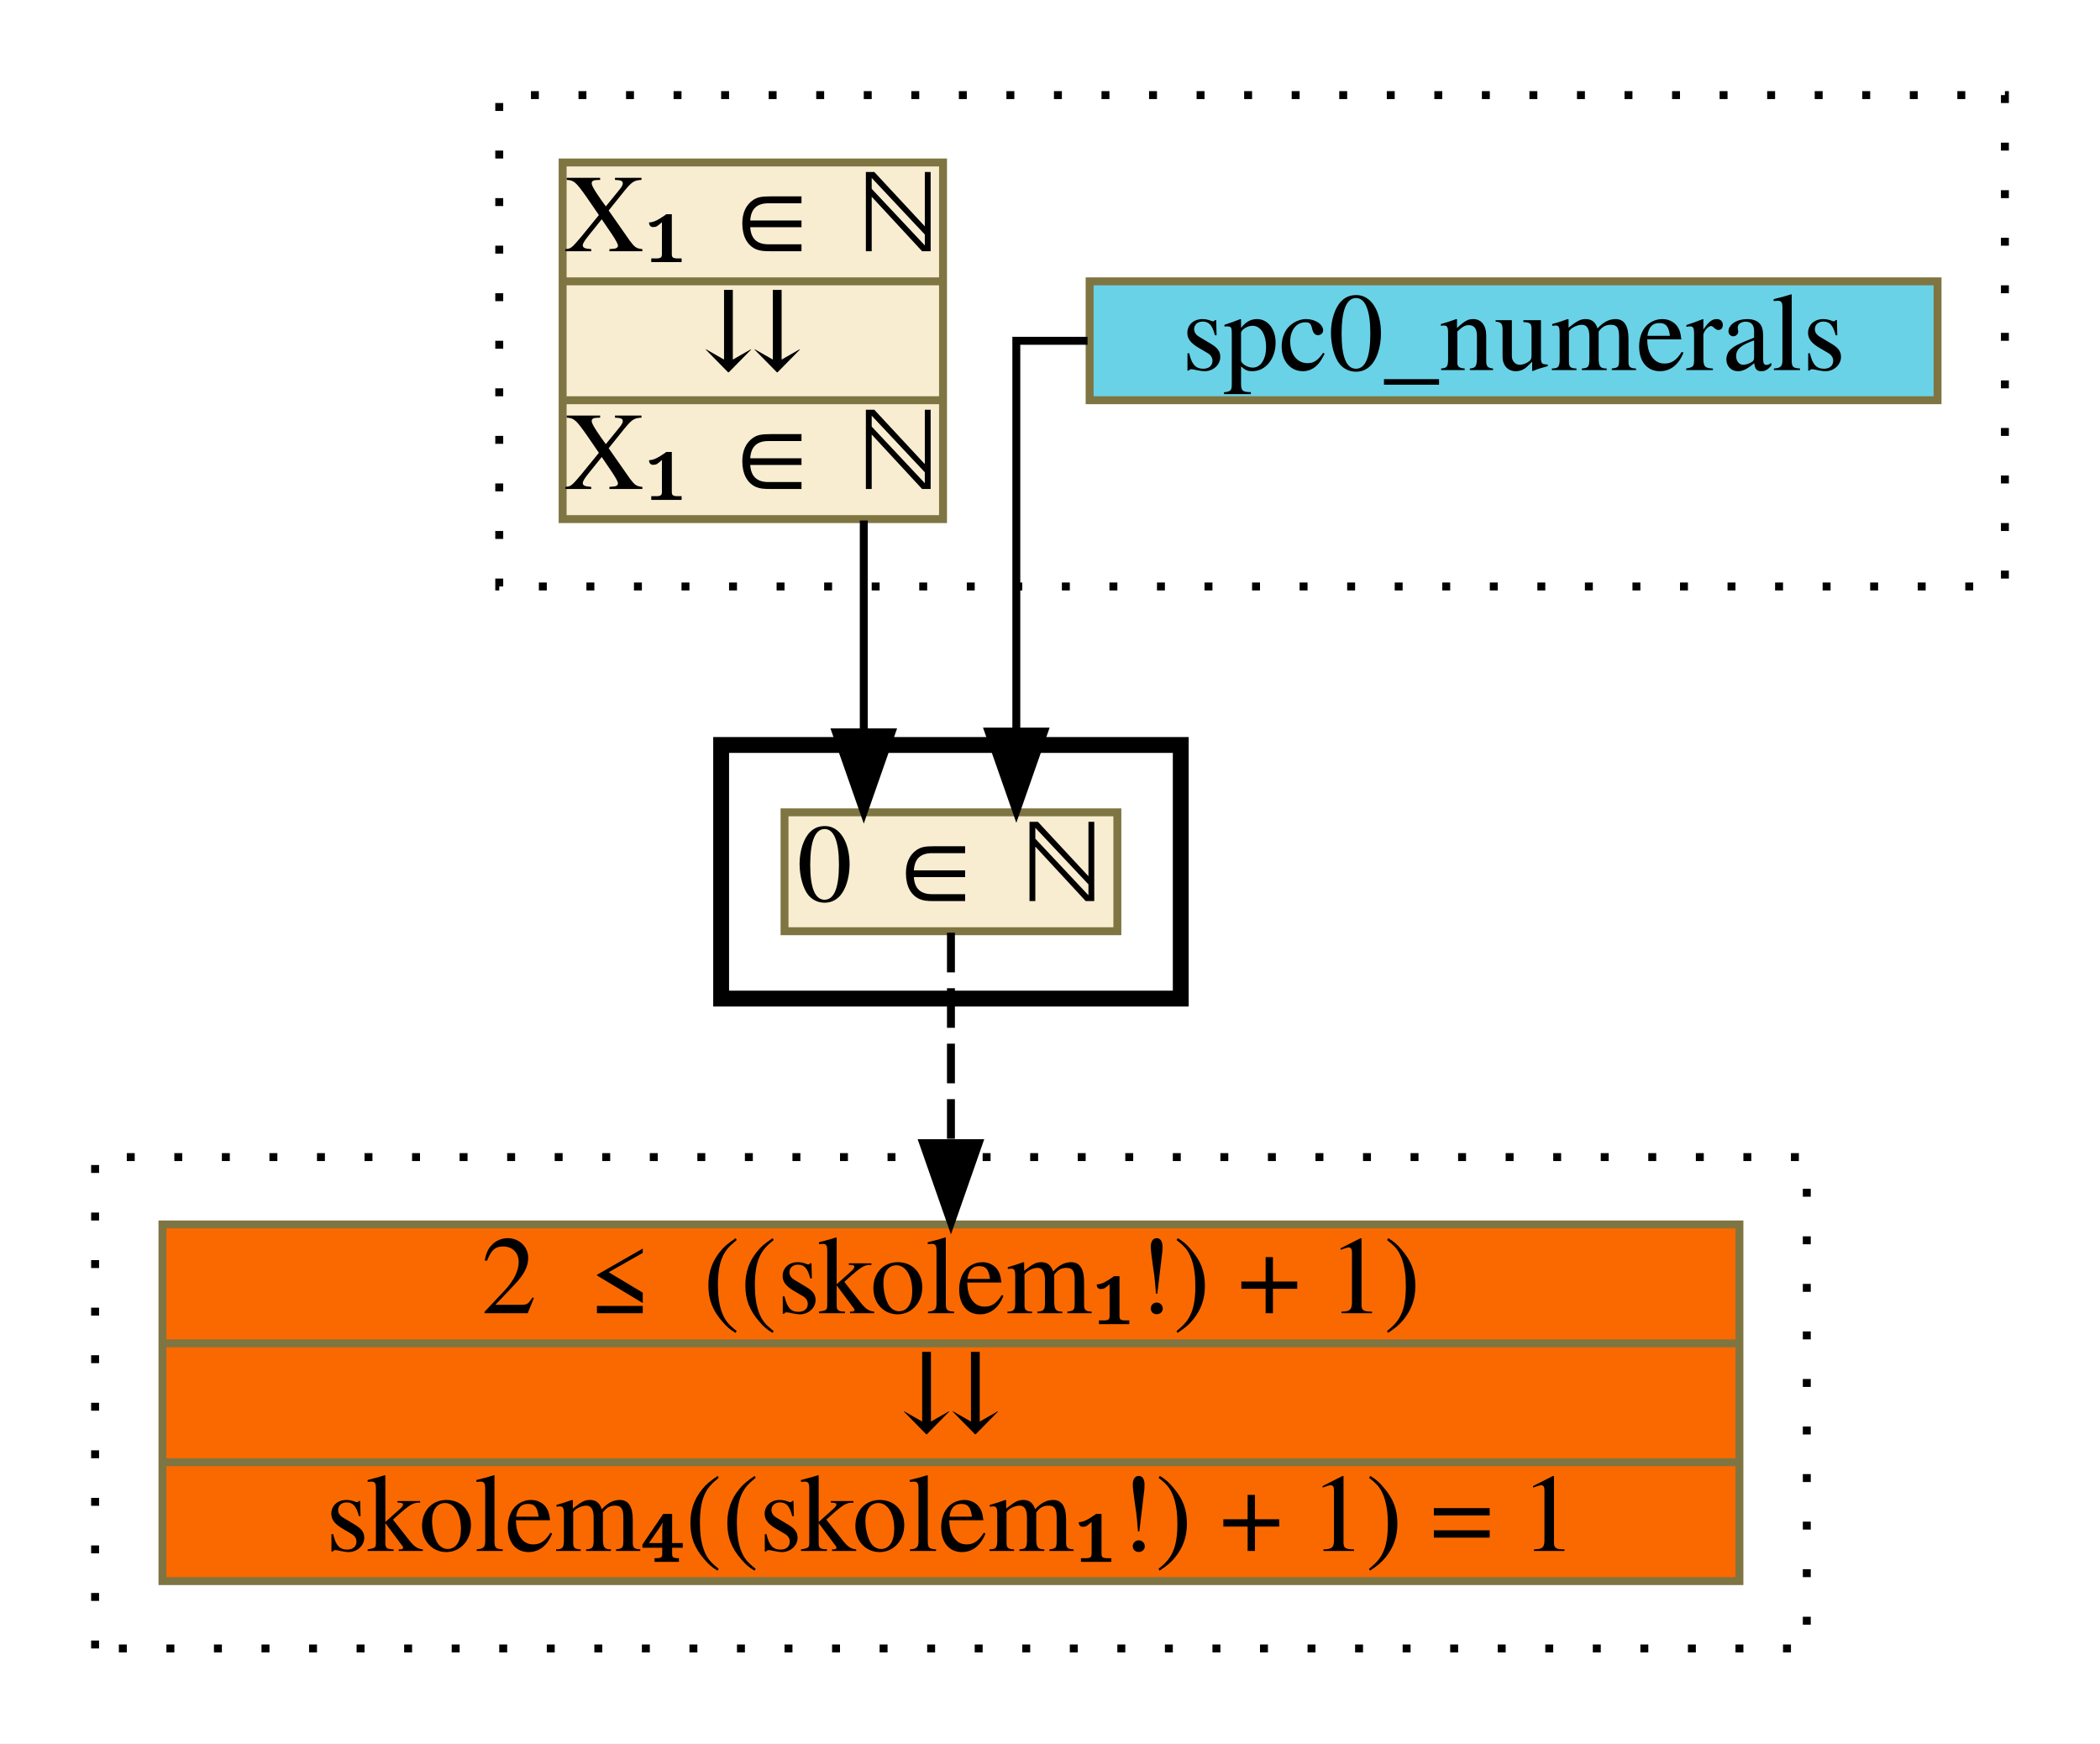
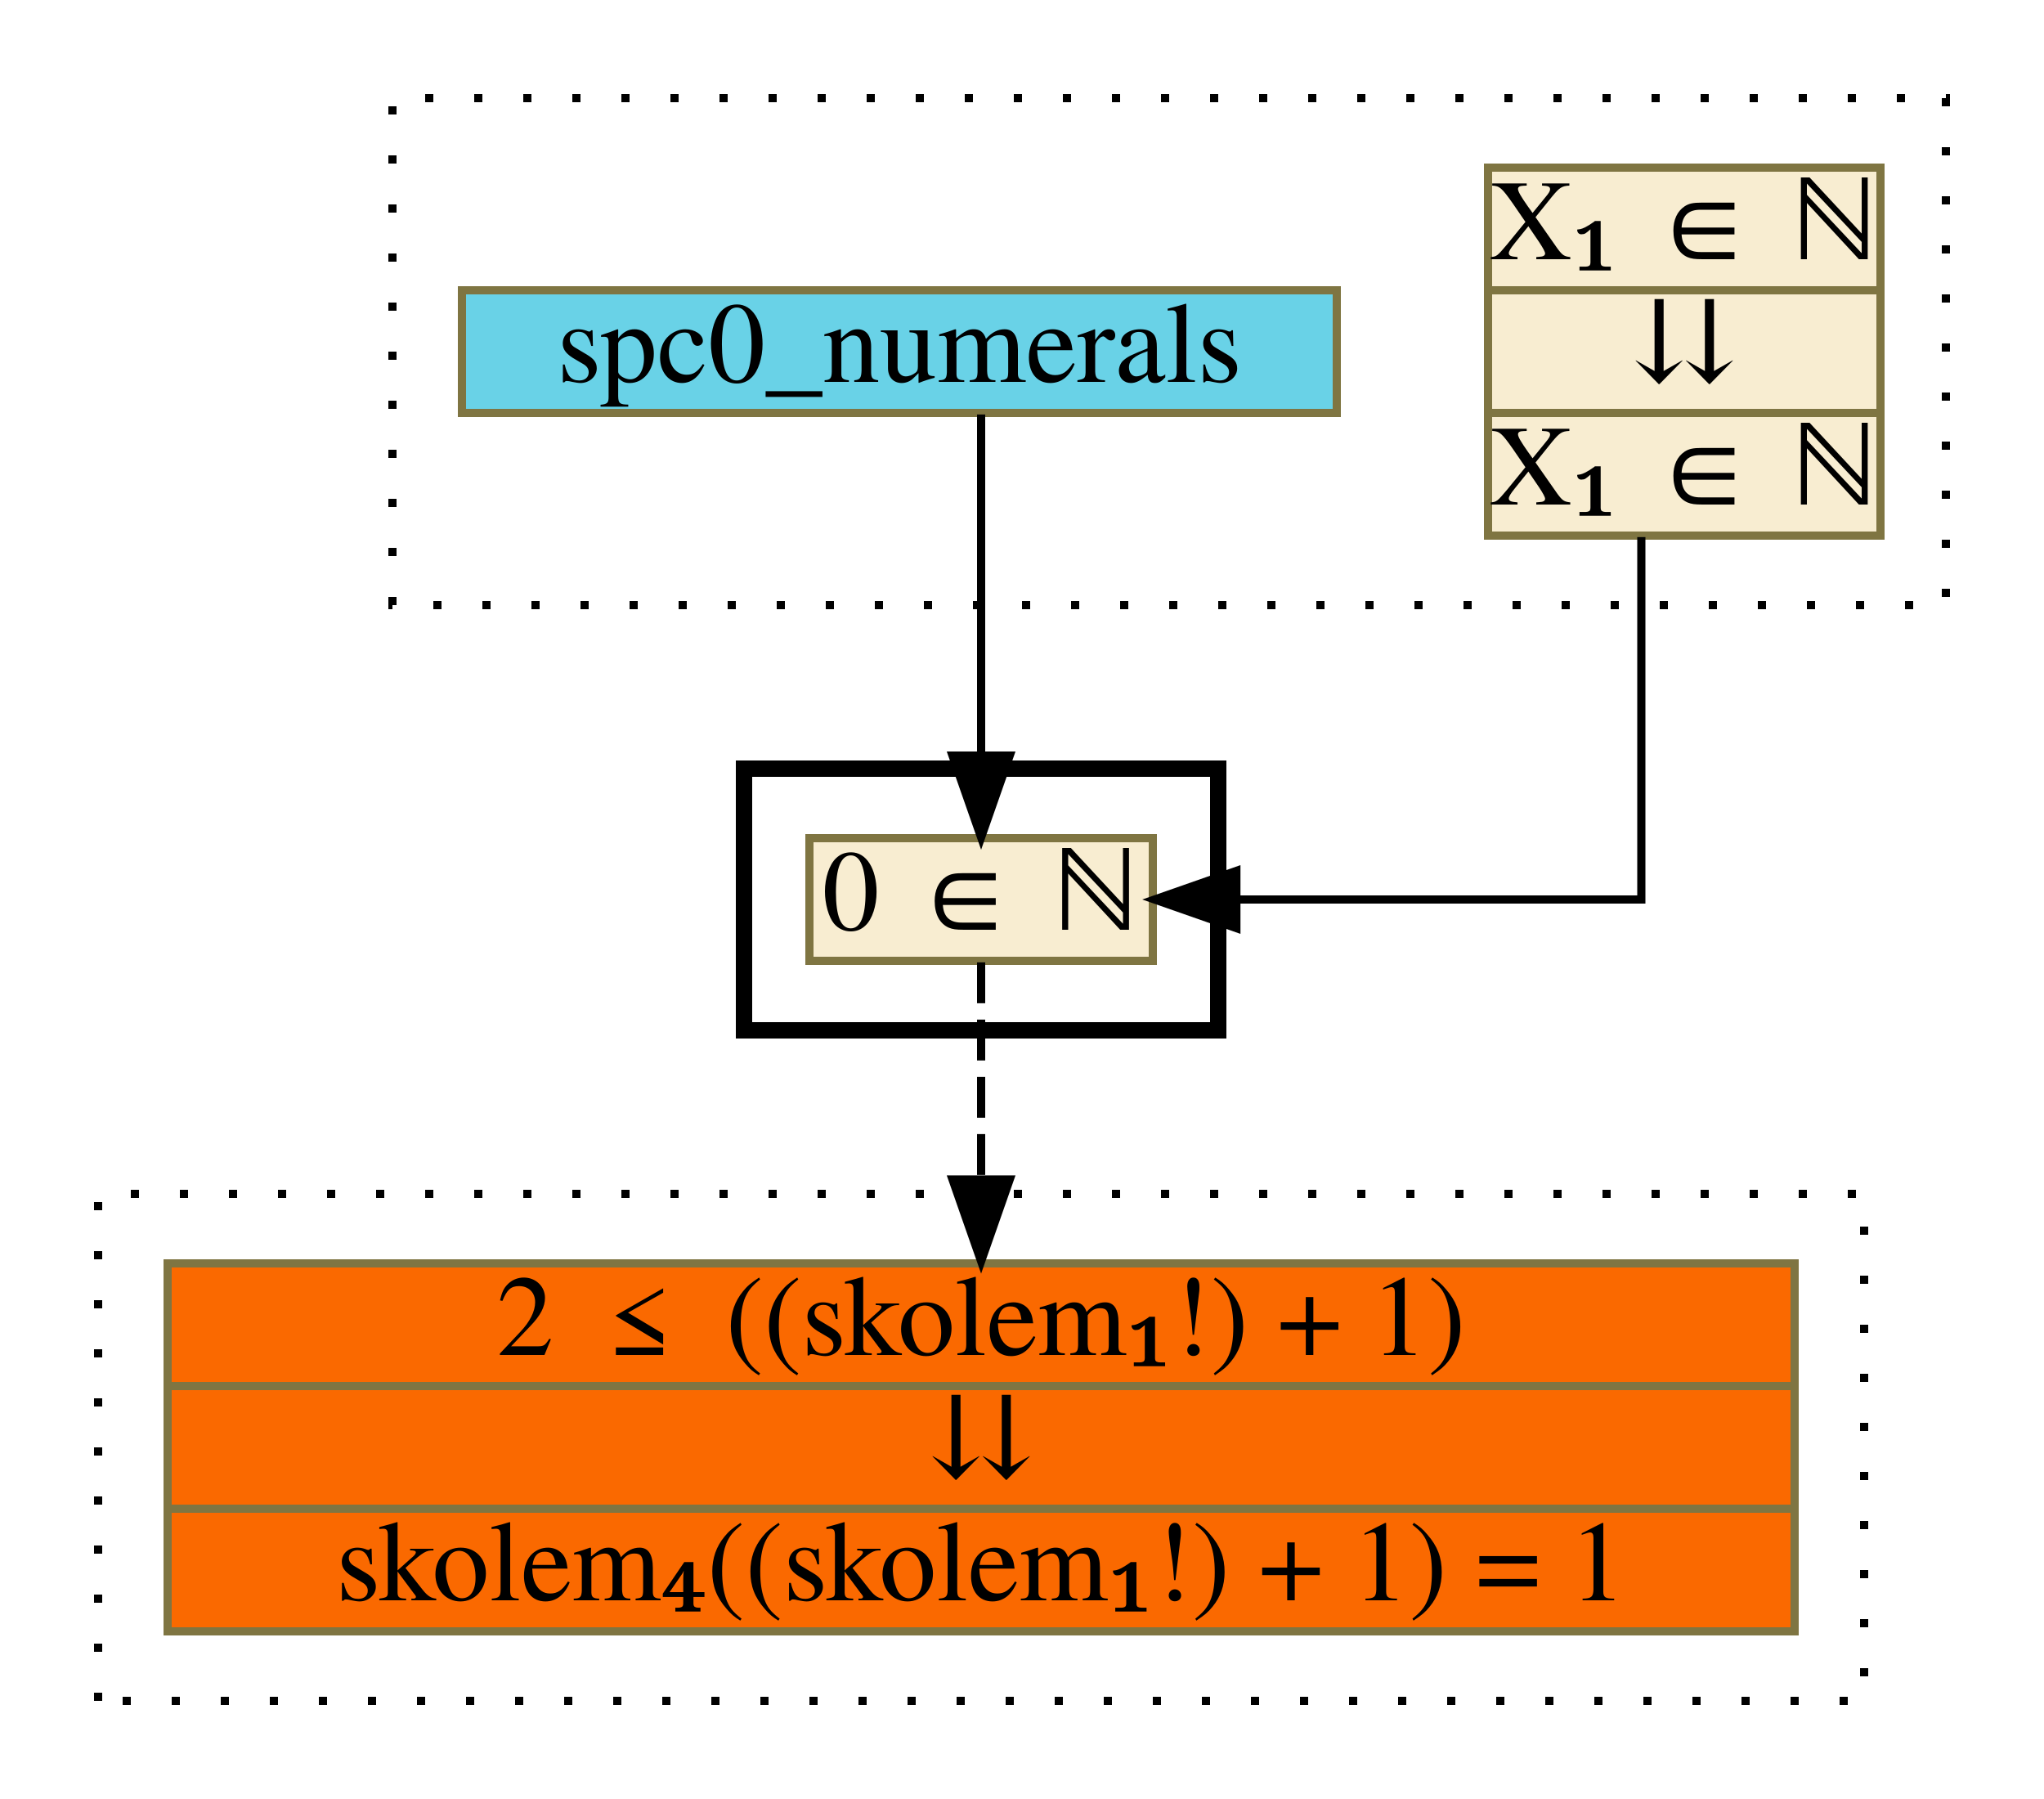
- <svg xmlns="http://www.w3.org/2000/svg" xmlns:xlink="http://www.w3.org/1999/xlink" width="265pt" height="220pt" viewBox="0.00 0.00 265.00 220.00">
+ <svg xmlns="http://www.w3.org/2000/svg" xmlns:xlink="http://www.w3.org/1999/xlink" width="250pt" height="220pt" viewBox="0.00 0.00 250.00 220.00">
  <g id="graph0" class="graph" transform="scale(1 1) rotate(0) translate(4 216)">
-     <polygon fill="white" stroke="transparent" points="-4,4 -4,-216 261,-216 261,4 -4,4" />
+     <polygon fill="white" stroke="transparent" points="-4,4 -4,-216 246,-216 246,4 -4,4" />
    <g id="clust1" class="cluster">
-       <polygon fill="none" stroke="black" stroke-dasharray="1,5" points="59,-142 59,-204 249,-204 249,-142 59,-142" />
+       <polygon fill="none" stroke="black" stroke-dasharray="1,5" points="44,-142 44,-204 234,-204 234,-142 44,-142" />
    </g>
    <g id="clust2" class="cluster">
      <polygon fill="none" stroke="black" stroke-width="2" points="87,-90 87,-122 145,-122 145,-90 87,-90" />
    </g>
    <g id="clust3" class="cluster">
      <polygon fill="none" stroke="black" stroke-dasharray="1,5" points="8,-8 8,-70 224,-70 224,-8 8,-8" />
    </g>
    <g id="node1" class="node">
      <g id="a_node1">
-         <a xlink:href="http://grid01.ciirc.cvut.cz/~mptp/7.13.01_4.181.1147/html/numerals.html#SPC0" xlink:title="spc0_numerals" target="_blank">
-           <polygon fill="#69d2e7" stroke="#7f7542" points="133.5,-165.5 133.5,-180.5 240.5,-180.5 240.5,-165.5 133.5,-165.5" />
-           <text text-anchor="middle" x="187" y="-169.3" font-family="Times,serif" font-size="14.00">spc0_numerals</text>
+         <a xlink:href="c_0_104.html" xlink:title="{X₁ ∈ ℕ|⇊|X₁ ∈ ℕ}" target="_parent">
+           <polygon fill="#f8edd1" stroke="#7f7542" points="178,-150.5 178,-195.5 226,-195.5 226,-150.5 178,-150.5" />
+           <text text-anchor="middle" x="202" y="-184.3" font-family="Times,serif" font-size="14.00">X₁ ∈ ℕ</text>
+           <polyline fill="none" stroke="#7f7542" points="178,-180.5 226,-180.5 " />
+           <text text-anchor="middle" x="202" y="-169.3" font-family="Times,serif" font-size="14.00">⇊</text>
+           <polyline fill="none" stroke="#7f7542" points="178,-165.5 226,-165.5 " />
+           <text text-anchor="middle" x="202" y="-154.3" font-family="Times,serif" font-size="14.00">X₁ ∈ ℕ</text>
        </a>
      </g>
    </g>
    <g id="node3" class="node">
      <g id="a_node3">
        <a xlink:href="c_0_100.html" xlink:title="{0 ∈ ℕ}" target="_parent">
          <polygon fill="#f8edd1" stroke="#7f7542" points="95,-98.5 95,-113.5 137,-113.5 137,-98.5 95,-98.5" />
          <text text-anchor="middle" x="116" y="-102.3" font-family="Times,serif" font-size="14.00">0 ∈ ℕ</text>
        </a>
      </g>
    </g>
    <g id="edge1" class="edge">
-       <path fill="none" stroke="black" d="M133.24,-173C127.81,-173 124.25,-173 124.25,-173 124.25,-173 124.25,-123.69 124.25,-123.69" />
-       <polygon fill="black" stroke="black" points="127.75,-123.69 124.25,-113.69 120.75,-123.69 127.75,-123.69" />
+       <path fill="none" stroke="black" d="M196.75,-150.32C196.75,-130.88 196.75,-106 196.75,-106 196.75,-106 147.22,-106 147.22,-106" />
+       <polygon fill="black" stroke="black" points="147.22,-102.5 137.22,-106 147.22,-109.5 147.22,-102.5" />
    </g>
    <g id="node2" class="node">
      <g id="a_node2">
-         <a xlink:href="c_0_104.html" xlink:title="{X₁ ∈ ℕ|⇊|X₁ ∈ ℕ}" target="_parent">
-           <polygon fill="#f8edd1" stroke="#7f7542" points="67,-150.5 67,-195.5 115,-195.5 115,-150.5 67,-150.5" />
-           <text text-anchor="middle" x="91" y="-184.3" font-family="Times,serif" font-size="14.00">X₁ ∈ ℕ</text>
-           <polyline fill="none" stroke="#7f7542" points="67,-180.5 115,-180.5 " />
-           <text text-anchor="middle" x="91" y="-169.3" font-family="Times,serif" font-size="14.00">⇊</text>
-           <polyline fill="none" stroke="#7f7542" points="67,-165.5 115,-165.5 " />
-           <text text-anchor="middle" x="91" y="-154.3" font-family="Times,serif" font-size="14.00">X₁ ∈ ℕ</text>
+         <a xlink:href="http://grid01.ciirc.cvut.cz/~mptp/7.13.01_4.181.1147/html/numerals.html#SPC0" xlink:title="spc0_numerals" target="_blank">
+           <polygon fill="#69d2e7" stroke="#7f7542" points="52.5,-165.5 52.5,-180.5 159.5,-180.5 159.5,-165.5 52.5,-165.5" />
+           <text text-anchor="middle" x="106" y="-169.3" font-family="Times,serif" font-size="14.00">spc0_numerals</text>
        </a>
      </g>
    </g>
    <g id="edge2" class="edge">
-       <path fill="none" stroke="black" d="M105,-150.32C105,-150.32 105,-123.59 105,-123.59" />
-       <polygon fill="black" stroke="black" points="108.5,-123.59 105,-113.59 101.5,-123.59 108.5,-123.59" />
+       <path fill="none" stroke="black" d="M116,-165.31C116,-165.31 116,-123.6 116,-123.6" />
+       <polygon fill="black" stroke="black" points="119.5,-123.6 116,-113.6 112.5,-123.6 119.5,-123.6" />
    </g>
    <g id="node4" class="node">
      <g id="a_node4">
        <a xlink:href="c_0_122.html" xlink:title="{2 ≤ ((skolem₁!) + 1)|⇊|skolem₄((skolem₁!) + 1) = 1}" target="_parent">
          <polygon fill="#fa6900" stroke="#7f7542" points="16.5,-16.5 16.5,-61.5 215.5,-61.5 215.5,-16.5 16.5,-16.5" />
          <text text-anchor="middle" x="116" y="-50.3" font-family="Times,serif" font-size="14.00">2 ≤ ((skolem₁!) + 1)</text>
          <polyline fill="none" stroke="#7f7542" points="16.5,-46.5 215.5,-46.5 " />
          <text text-anchor="middle" x="116" y="-35.3" font-family="Times,serif" font-size="14.00">⇊</text>
          <polyline fill="none" stroke="#7f7542" points="16.5,-31.5 215.5,-31.5 " />
          <text text-anchor="middle" x="116" y="-20.3" font-family="Times,serif" font-size="14.00">skolem₄((skolem₁!) + 1) = 1</text>
        </a>
      </g>
    </g>
    <g id="edge3" class="edge">
      <path fill="none" stroke="black" stroke-dasharray="5,2" d="M116,-98.31C116,-98.31 116,-71.76 116,-71.76" />
      <polygon fill="black" stroke="black" points="119.5,-71.76 116,-61.76 112.5,-71.76 119.5,-71.76" />
    </g>
  </g>
</svg>
